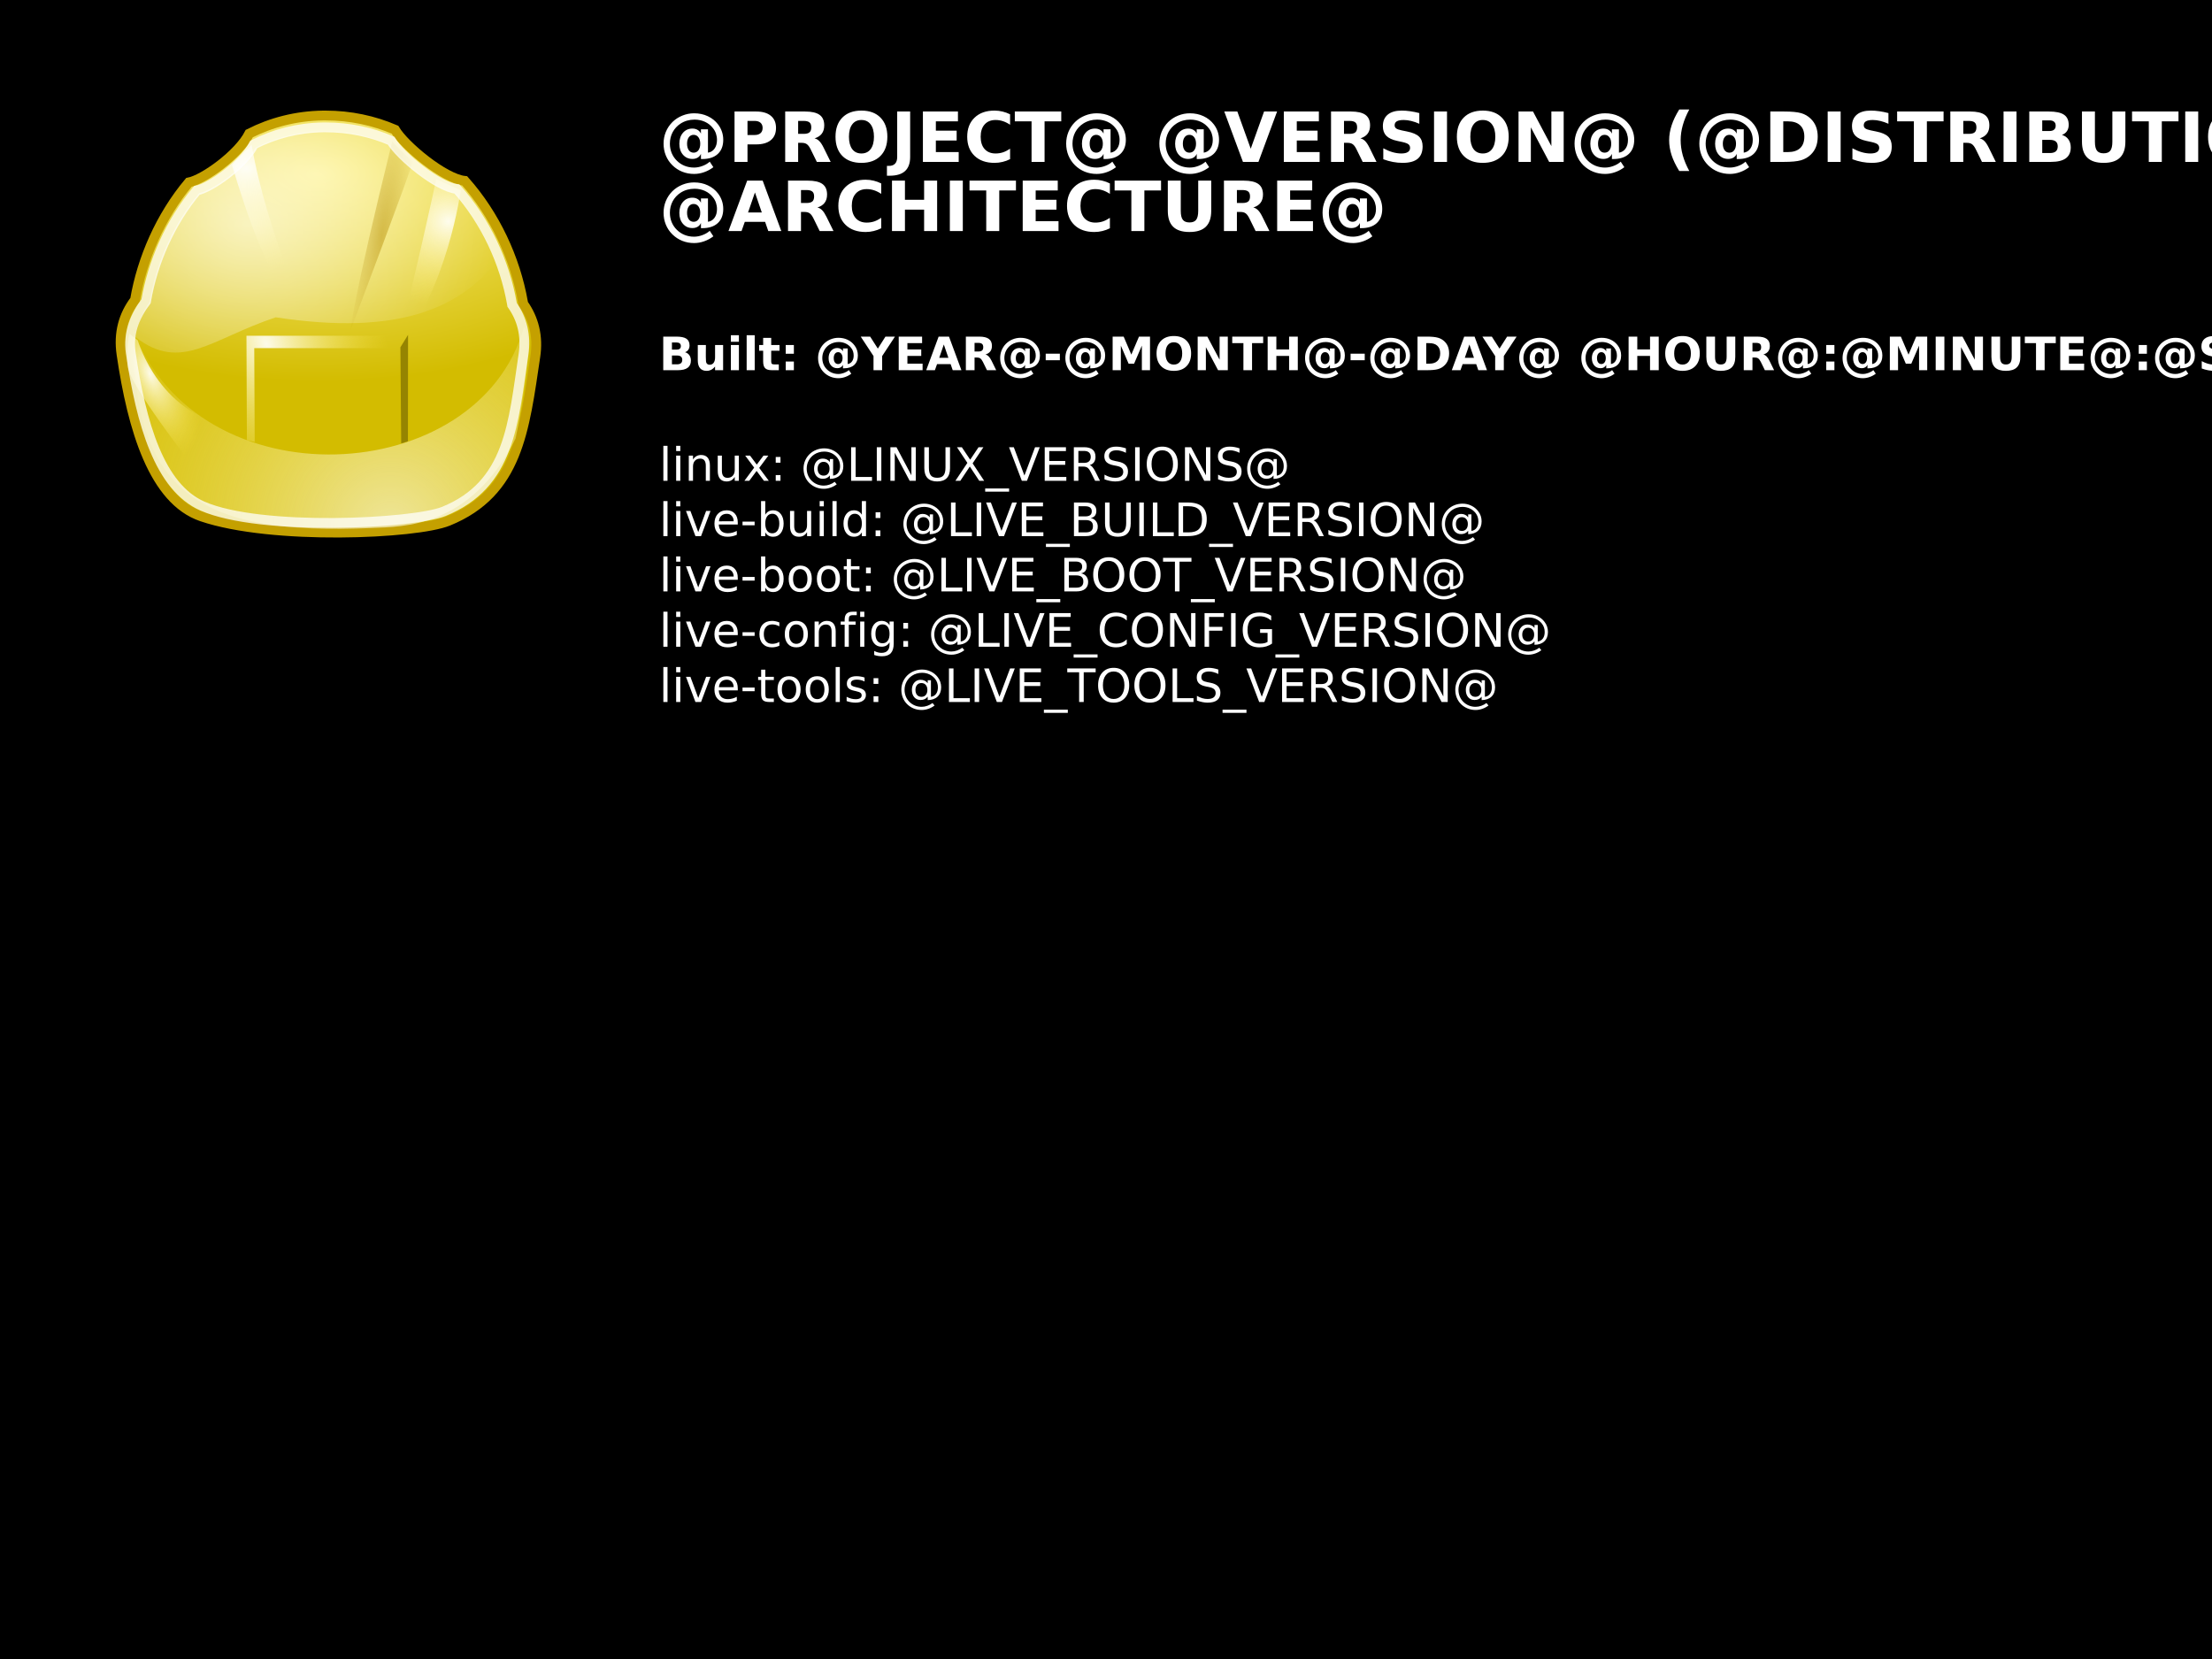
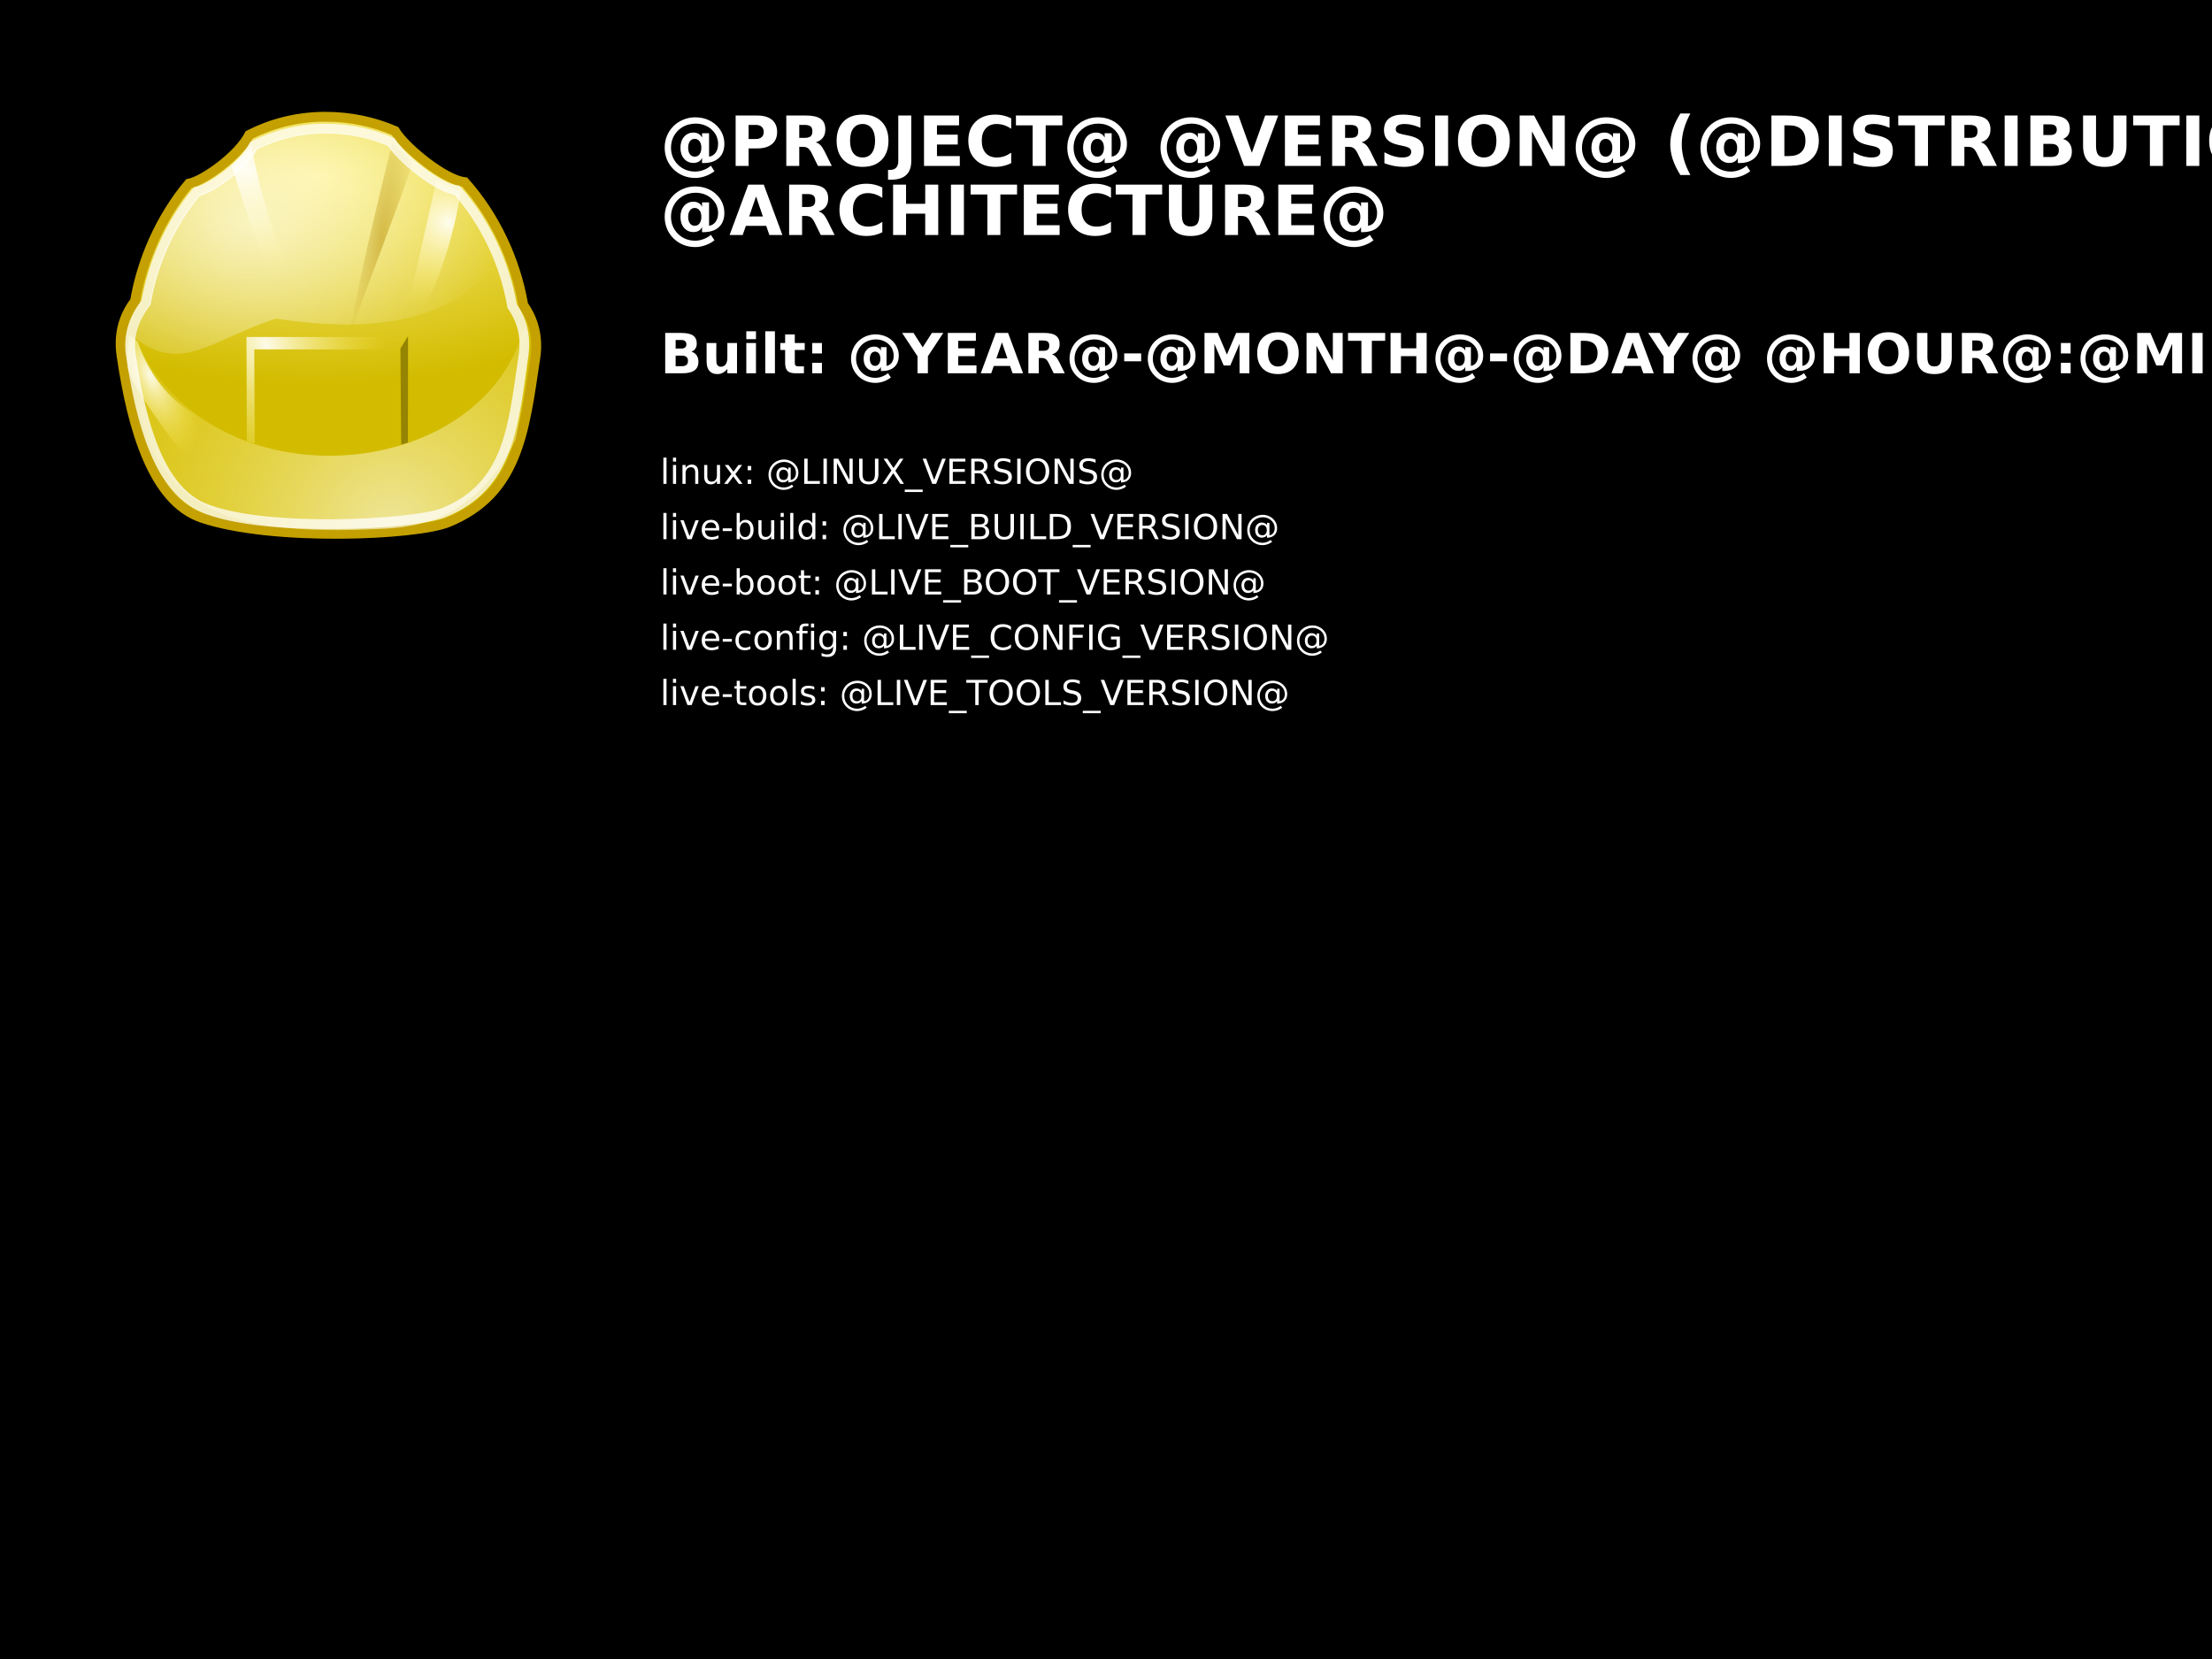
<svg xmlns="http://www.w3.org/2000/svg" xmlns:xlink="http://www.w3.org/1999/xlink" version="1.1" id="svg3320" height="480" width="640">
  <defs id="defs3322">
    <radialGradient xlink:href="#linearGradient2807" id="radialGradient2813" cx="15.492" cy="10.943" fx="15.492" fy="10.943" r="18.37" gradientTransform="matrix(1.402663,0,0,1.115648,-6.237984,0.0533075)" gradientUnits="userSpaceOnUse" />
    <radialGradient xlink:href="#linearGradient8543" id="radialGradient2798" gradientUnits="userSpaceOnUse" gradientTransform="matrix(0.101953,-0.04272301,0.09621296,0.229599,-48.67227,-64.24148)" cx="131.237" cy="424.157" fx="131.237" fy="424.157" r="35.935" />
    <radialGradient xlink:href="#linearGradient18284" id="radialGradient18290" cx="29.899" cy="45.674" fx="29.899" fy="45.674" r="30.366" gradientTransform="matrix(1,0,0,0.415385,0,26.70146)" gradientUnits="userSpaceOnUse" />
    <radialGradient xlink:href="#linearGradient8543" id="radialGradient13895" cx="340.359" cy="409.837" fx="340.359" fy="409.837" r="103.26" gradientTransform="matrix(0.105628,-0.04514018,0.06692574,0.156607,-46.01605,-24.35485)" gradientUnits="userSpaceOnUse" />
    <radialGradient xlink:href="#linearGradient11202" id="radialGradient11208" cx="424.992" cy="270.68" fx="424.992" fy="270.68" r="38.452" gradientTransform="matrix(0.08174351,0.01024998,-0.04335971,0.345793,6.123413,-84.50421)" gradientUnits="userSpaceOnUse" />
    <radialGradient xlink:href="#linearGradient8543" id="radialGradient10317" cx="293.82" cy="243.069" fx="293.82" fy="243.069" r="48.783" gradientTransform="matrix(0.272962,-0.071724,0.05616202,0.213737,-78.54657,-24.30491)" gradientUnits="userSpaceOnUse" />
    <radialGradient xlink:href="#linearGradient8543" id="radialGradient9434" cx="500.978" cy="286.469" fx="500.978" fy="286.469" r="40.975" gradientTransform="matrix(0.224796,0.01017229,-0.00975947,0.215674,-73.87964,-54.89804)" gradientUnits="userSpaceOnUse" />
    <radialGradient xlink:href="#linearGradient8543" id="radialGradient8549" cx="420.878" cy="685.991" fx="420.878" fy="685.991" r="235.886" gradientTransform="matrix(0.163532,-0.01065754,0.01078108,0.165425,-46.18187,-65.65506)" gradientUnits="userSpaceOnUse" />
    <radialGradient xlink:href="#linearGradient5012" id="radialGradient7666" gradientUnits="userSpaceOnUse" gradientTransform="matrix(0.136507,0,-4.484926e-5,0.07137743,-23.39816,12.31028)" cx="336.738" cy="-72.42" fx="336.738" fy="-72.42" r="297.213" />
    <linearGradient id="linearGradient5012">
      <stop style="stop-color:#fdf188;stop-opacity:1;" offset="0" id="stop5014" />
      <stop style="stop-color:#d3bc00;stop-opacity:1;" offset="1" id="stop5016" />
    </linearGradient>
    <linearGradient id="linearGradient8543">
      <stop style="stop-color:#fffef5;stop-opacity:0.941;" offset="0" id="stop8545" />
      <stop style="stop-color:#fce94f;stop-opacity:0;" offset="1" id="stop8547" />
    </linearGradient>
    <linearGradient id="linearGradient11202">
      <stop style="stop-color:#c4a000;stop-opacity:1;" offset="0" id="stop11204" />
      <stop style="stop-color:#c4a000;stop-opacity:0;" offset="1" id="stop11206" />
    </linearGradient>
    <linearGradient id="linearGradient18284">
      <stop style="stop-color:#000000;stop-opacity:1;" offset="0" id="stop18286" />
      <stop id="stop20913" offset="0.5" style="stop-color:#000000;stop-opacity:1;" />
      <stop id="stop19165" offset="1" style="stop-color:#000000;stop-opacity:0;" />
    </linearGradient>
    <linearGradient id="linearGradient2807">
      <stop style="stop-color:#ffffff;stop-opacity:1;" offset="0" id="stop2809" />
      <stop style="stop-color:#ffffff;stop-opacity:0;" offset="1" id="stop2811" />
    </linearGradient>
  </defs>
-   <g transform="translate(0,-572.3622)" id="layer1">
-     <rect y="572.362" x="0" height="480" width="640" id="rect3328" style="fill:#000000;fill-opacity:1;stroke:none" />
-     <text xml:space="preserve" style="font-style:normal;font-variant:normal;font-weight:bold;font-stretch:normal;line-height:0;font-family:'DejaVu Sans';-inkscape-font-specification:'DejaVu Sans Bold';text-align:start;letter-spacing:0px;word-spacing:0px;writing-mode:lr-tb;text-anchor:start;fill:#ffffff;fill-opacity:1;stroke:none" x="190.681" y="619.207" id="text3002" transform="scale(1.000001)">
-       <tspan id="tspan3045" style="font-style:normal;font-weight:bold;font-size:20px;line-height:1;-inkscape-font-specification:'DejaVu Sans Bold'" x="190.681" y="619.207">@PROJECT@ @VERSION@ (@DISTRIBUTION@)</tspan>
-       <tspan id="tspan3041" style="font-style:normal;font-weight:bold;font-size:20px;line-height:1;-inkscape-font-specification:'DejaVu Sans Bold'" x="190.681" y="639.207">@ARCHITECTURE@</tspan>
-       <tspan id="tspan3037" style="font-style:normal;font-weight:bold;font-size:20px;line-height:1.2;-inkscape-font-specification:'DejaVu Sans Bold'" x="190.681" y="661.207"> </tspan>
-       <tspan id="tspan3039" style="font-style:normal;font-weight:bold;font-size:13.333px;line-height:1.2;-inkscape-font-specification:'DejaVu Sans Bold'" x="190.681" y="679.475">Built: @YEAR@-@MONTH@-@DAY@ @HOUR@:@MINUTE@:@SECOND@ @TIMEZONE@</tspan>
-       <tspan id="tspan3098" style="font-style:normal;font-weight:bold;font-size:13.333px;line-height:1.2;-inkscape-font-specification:'DejaVu Sans Bold'" x="190.681" y="695.475"> </tspan>
-       <tspan id="tspan3102" style="font-style:normal;font-weight:normal;font-size:13.333px;line-height:1.2;-inkscape-font-specification:'DejaVu Sans'" x="190.681" y="711.475">linux: @LINUX_VERSIONS@</tspan>
-       <tspan id="tspan3076" style="font-style:normal;font-weight:normal;font-size:13.333px;line-height:1.2;-inkscape-font-specification:'DejaVu Sans'" x="190.681" y="727.475">live-build: @LIVE_BUILD_VERSION@</tspan>
-       <tspan id="tspan3068" style="font-style:normal;font-weight:normal;font-size:13.333px;line-height:1.2;-inkscape-font-specification:'DejaVu Sans'" x="190.681" y="743.475">live-boot: @LIVE_BOOT_VERSION@</tspan>
-       <tspan id="tspan3070" style="font-style:normal;font-weight:normal;font-size:13.333px;line-height:1.2;-inkscape-font-specification:'DejaVu Sans'" x="190.681" y="759.475">live-config: @LIVE_CONFIG_VERSION@</tspan>
-       <tspan id="tspan3012" style="font-style:normal;font-weight:normal;font-size:13.333px;line-height:1.2;-inkscape-font-specification:'DejaVu Sans'" x="190.681" y="775.475">live-tools: @LIVE_TOOLS_VERSION@</tspan>
-       <tspan id="tspan3066" style="font-style:normal;font-weight:normal;font-size:13.333px;line-height:1.2;-inkscape-font-specification:'DejaVu Sans'" x="190.681" y="791.475"> </tspan>
-     </text>
-     <text transform="translate(0,572.3622)" id="text3114" y="336.774" x="200" style="font-style:normal;font-weight:normal;line-height:0%;font-family:sans-serif;letter-spacing:0px;word-spacing:0px;fill:#000000;fill-opacity:1;stroke:none" xml:space="preserve">
-       <tspan style="font-size:40px;line-height:1.25;font-family:sans-serif" y="336.774" x="200" id="tspan3116"> </tspan>
+   <g transform="translate(0,-572)" id="layer1">
+     <rect y="572" x="0" height="480" width="640" id="rect3328" style="fill:#000000;fill-opacity:1;stroke:none" />
+     <text xml:space="preserve" style="font-style:normal;font-variant:normal;font-weight:bold;font-stretch:normal;line-height:0;font-family:'DejaVu Sans';-inkscape-font-specification:'DejaVu Sans Bold';text-align:start;letter-spacing:0px;word-spacing:0px;writing-mode:lr-tb;text-anchor:start;fill:#ffffff;fill-opacity:1;stroke:none" x="191" y="620" id="text3002">
+       <tspan id="tspan3045" style="font-style:normal;font-weight:bold;font-size:20px;line-height:1;-inkscape-font-specification:'DejaVu Sans Bold'" x="191" y="620">@PROJECT@ @VERSION@ (@DISTRIBUTION@)</tspan>
+       <tspan id="tspan3041" style="font-style:normal;font-weight:bold;font-size:20px;line-height:1;-inkscape-font-specification:'DejaVu Sans Bold'" x="191" y="640">@ARCHITECTURE@</tspan>
+       <tspan id="tspan3037" style="font-style:normal;font-weight:bold;font-size:20px;line-height:1;-inkscape-font-specification:'DejaVu Sans Bold'" x="191" y="660"> </tspan>
+       <tspan id="tspan3039" style="font-style:normal;font-weight:bold;font-size:16px;line-height:1.2;-inkscape-font-specification:'DejaVu Sans Bold'" x="191" y="680">Built: @YEAR@-@MONTH@-@DAY@ @HOUR@:@MINUTE@:@SECOND@ @TIMEZONE@</tspan>
+       <tspan id="tspan3098" style="font-style:normal;font-weight:bold;font-size:10px;line-height:1.2;-inkscape-font-specification:'DejaVu Sans Bold'" x="191" y="696"> </tspan>
+       <tspan id="tspan3102" style="font-style:normal;font-weight:normal;font-size:10px;line-height:1.2;-inkscape-font-specification:'DejaVu Sans'" x="191" y="712">linux: @LINUX_VERSIONS@</tspan>
+       <tspan id="tspan3076" style="font-style:normal;font-weight:normal;font-size:10px;line-height:1.2;-inkscape-font-specification:'DejaVu Sans'" x="191" y="728">live-build: @LIVE_BUILD_VERSION@</tspan>
+       <tspan id="tspan3068" style="font-style:normal;font-weight:normal;font-size:10px;line-height:1.2;-inkscape-font-specification:'DejaVu Sans'" x="191" y="744">live-boot: @LIVE_BOOT_VERSION@</tspan>
+       <tspan id="tspan3070" style="font-style:normal;font-weight:normal;font-size:10px;line-height:1.2;-inkscape-font-specification:'DejaVu Sans'" x="191" y="760">live-config: @LIVE_CONFIG_VERSION@</tspan>
+       <tspan id="tspan3012" style="font-style:normal;font-weight:normal;font-size:10px;line-height:1.2;-inkscape-font-specification:'DejaVu Sans'" x="191" y="776">live-tools: @LIVE_TOOLS_VERSION@</tspan>
    </text>
    <g transform="matrix(2.836927,0,0,2.836924,27.78292,602.4341)" id="layer1-9">
      <ellipse ry="12.614" rx="30.366" cy="45.674" cx="29.899" style="fill:url(#radialGradient18290);fill-opacity:1;stroke:none" id="path17409" transform="matrix(0.742527,0,-0.05812964,1.428611,4.500517,-36.68345)" />
      <path style="fill:url(#radialGradient7666);fill-opacity:1;stroke:#c4a000;stroke-width:1;stroke-miterlimit:4;stroke-dasharray:none;stroke-opacity:1" d="M 23.153,1.18 C 20.38,1.219 17.866,1.891 15.634,3.02 14.542,5.171 10.944,7.729 9.469,8.002 6.569,11.461 4.689,15.805 3.975,19.982 c -4.375e-4,0.003 4.366e-4,0.005 0,0.008 -1.186,1.55 -1.69,3.397 -1.377,5.533 1.121,7.659 3.282,14.888 8.185,16.556 7.154,2.434 21.872,1.786 25.13,0.458 7.139,-2.909 7.771,-9.285 8.891,-16.78 0.306,-2.045 -0.145,-3.841 -1.231,-5.373 -0.009,-0.056 -0.018,-0.111 -0.028,-0.167 C 42.764,15.777 40.698,11.327 37.603,7.847 35.509,7.629 31.463,4.27 30.483,2.623 28.331,1.702 25.961,1.18 23.408,1.18 c -0.085,0 -0.17,-0.001 -0.255,0 z" id="path3120" />
      <path style="opacity:0.667;fill:url(#radialGradient8549);fill-opacity:1;fill-rule:evenodd;stroke:none" d="M 43.63,22.793 C 39.033,39.233 10.438,40.803 3.783,23.042 3.741,39.366 10.103,44.084 28.19,43.247 c 3.062,-0.141 10.01,0.043 14.614,-9.137 2.238,-11.51 0.825,-11.318 0.825,-11.318 z" id="path7668" />
      <path style="fill:url(#radialGradient9434);fill-opacity:1;fill-rule:evenodd;stroke:none" d="m 34.692,7.678 2.501,1.125 c 0,0 -1.31,10.123 -6.669,16.485 1.772,-6.456 4.189,-17.61 4.168,-17.61 z" id="path8553" />
      <path style="fill:url(#radialGradient10317);fill-opacity:1;fill-rule:evenodd;stroke:none" d="m 15.872,4.156 c 1.501,9.066 6.502,19.486 6.002,20.007 -4.585,-6.982 -6.502,-12.921 -8.003,-17.923 0,-0.083 2.001,-2.063 2.001,-2.084 z" id="path9436" />
      <path style="fill:url(#radialGradient11208);fill-opacity:1;fill-rule:evenodd;stroke:none" d="M 30.211,3.823 C 26.126,20.329 25.959,23.08 25.959,23.08 c 0,0 6.336,-16.756 6.336,-17.173 0,-8e-7 -1.584,-1.501 -2.084,-2.084 z" id="path10319" />
      <flowRoot style="line-height:0.01%" xml:space="preserve" id="flowRoot12974">
        <flowRegion id="flowRegion12976">
          <rect id="rect12978" width="40.056" height="16.022" x="86.788" y="412.805" />
        </flowRegion>
        <flowPara style="font-size:12px;line-height:1.25" id="flowPara12980"> </flowPara>
      </flowRoot>
      <path style="fill:url(#radialGradient13895);fill-opacity:1;fill-rule:evenodd;stroke:none" d="m 16.182,34.476 -0.045,-9.57 h 14.494 l 1.643,-1.264 H 15.342 l 0.045,10.641 z" id="path13014" />
      <path style="fill:#958401;fill-opacity:1;fill-rule:evenodd;stroke:none" d="m 31.043,24.817 0.082,9.805 0.686,-0.215 0.012,-10.853 z" id="path13897" />
      <path style="fill:url(#radialGradient2798);fill-opacity:1;fill-rule:evenodd;stroke:none" d="m 4.255,24.106 c 0,0 2.317,8.116 10.221,8.766 1.106,2.49 -1.135,4.125 -1.135,4.125 L 9.732,36.746 c 0,0 -6.239,-7.993 -6.488,-9.901 -0.249,-1.908 0.163,-3.408 0.163,-3.408 z" id="path16526" />
      <path id="path2703" d="M 23.184,2.389 C 20.57,2.426 18.2,3.059 16.096,4.123 15.066,6.152 11.674,8.564 10.283,8.82 7.549,12.082 5.776,16.177 5.104,20.115 c -4.124e-4,0.002 4.116e-4,0.005 0,0.007 -1.118,1.461 -1.858,3.246 -1.564,5.26 1.057,7.221 2.928,13.71 7.328,15.639 5.923,2.598 21.54,1.786 24.611,0.534 6.731,-2.743 7.062,-8.931 8.118,-15.997 0.288,-1.928 -0.137,-3.621 -1.16,-5.066 -0.008,-0.052 -0.017,-0.105 -0.027,-0.158 C 41.673,16.151 39.726,11.955 36.807,8.674 34.833,8.469 31.019,5.302 30.095,3.749 28.066,2.881 25.832,2.389 23.424,2.389 c -0.08,0 -0.16,-0.001 -0.24,0 z" style="opacity:0.744;fill:none;stroke:#ffffff;stroke-width:1;stroke-miterlimit:4;stroke-dasharray:none;stroke-opacity:1" />
      <path style="opacity:0.594;fill:url(#radialGradient2813);fill-opacity:1;stroke:none" d="m 22.594,2.781 c -2.33,0.117 -4.441,0.725 -6.344,1.688 -1.011,1.99 -4.355,4.373 -5.719,4.625 -2.682,3.2 -4.403,7.199 -5.062,11.062 -4.046e-4,0.002 4.038e-4,0.029 0,0.031 -1.097,1.433 -1.458,3.591 -1.458,3.591 4.685,3.605 7.642,0.214 14.319,-2.017 12.599,1.923 18.748,-0.996 22.514,-5.668 0.007,-0.009 -0.004,-0.021 0,-0.031 C 39.853,13.48 38.411,11.016 36.562,8.938 34.626,8.736 30.875,5.649 29.969,4.125 27.978,3.273 25.8,2.781 23.438,2.781 c -0.079,10e-8 -0.172,-0.001 -0.25,0 -0.2,0.003 -0.396,-0.01 -0.594,0 z" id="path2800" />
    </g>
  </g>
</svg>
